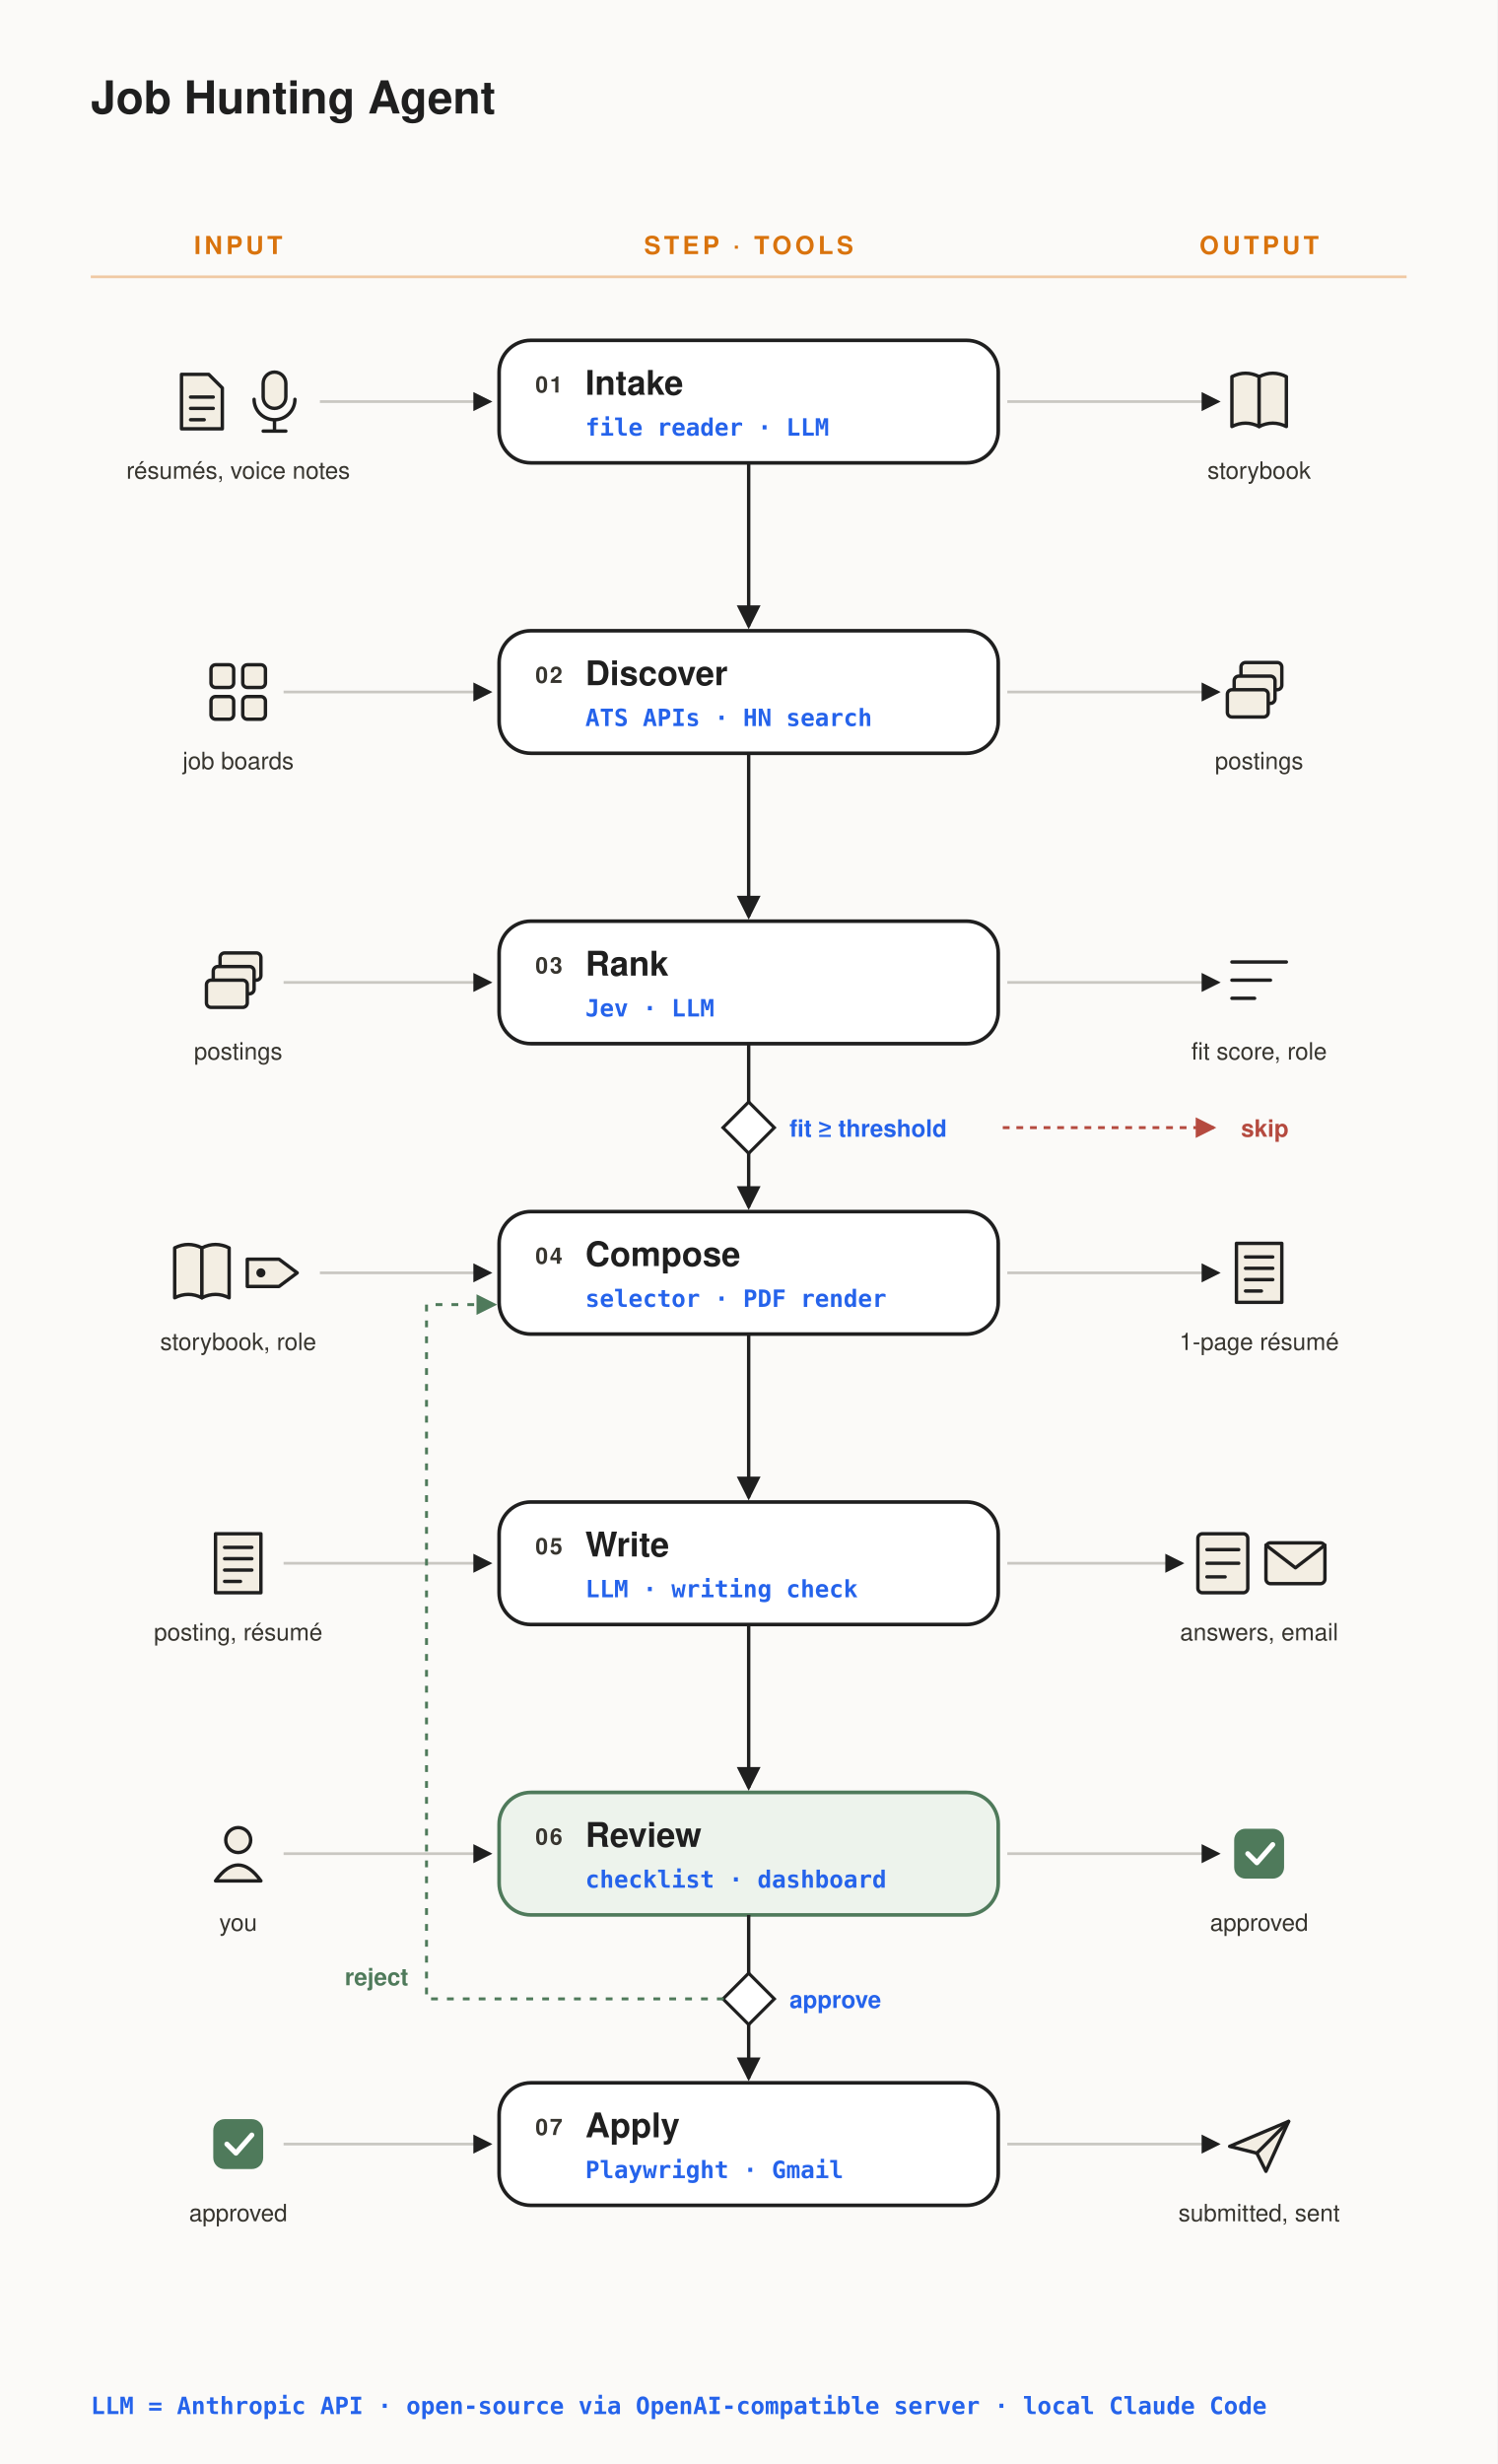
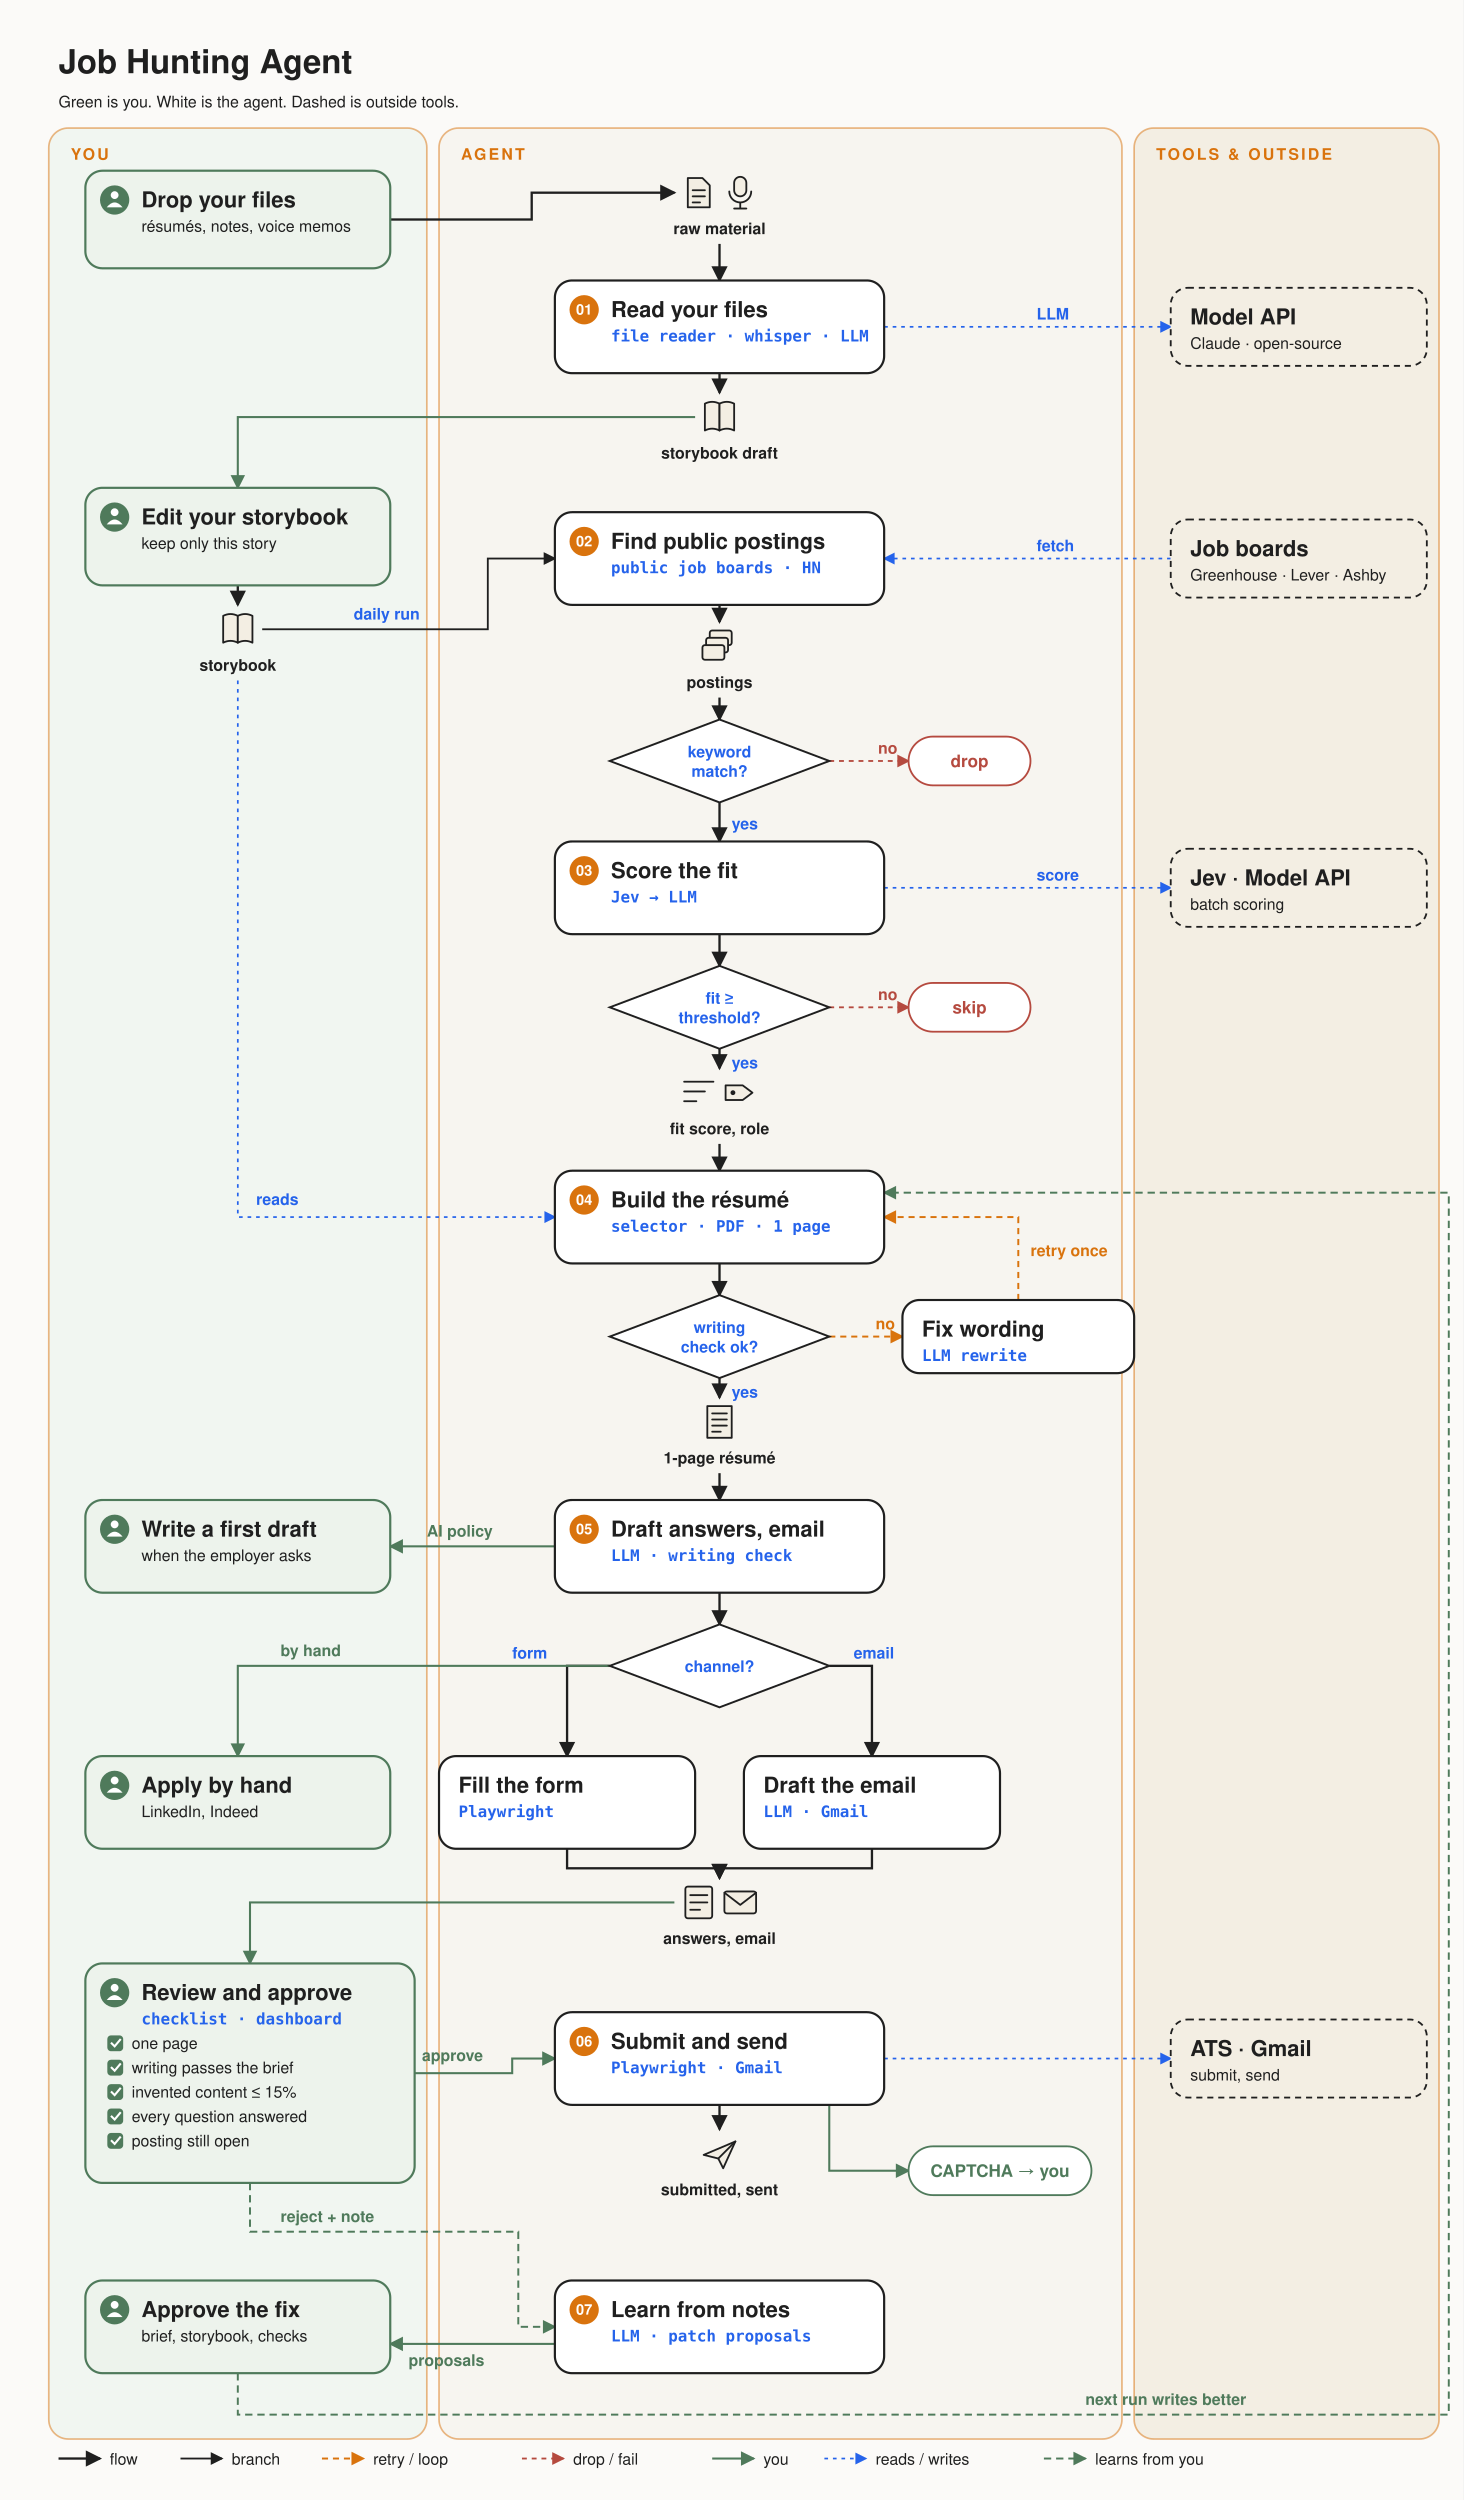
- <svg xmlns="http://www.w3.org/2000/svg" viewBox="0 0 660 1086" font-family="ui-sans-serif, -apple-system, 'Segoe UI', Helvetica, Arial, sans-serif">
+ <svg xmlns="http://www.w3.org/2000/svg" viewBox="0 0 1200 2050" width="1200" height="2050" font-family="ui-sans-serif, -apple-system, 'Segoe UI', Helvetica, Arial, sans-serif">
  <style>
-   .node{fill:#fff;stroke:#1F1F1F;stroke-width:1.6}.gate{fill:#EDF3EC;stroke:#4F7A5B;stroke-width:1.6}
-   .num{font-size:10px;font-weight:700;fill:#37352F;letter-spacing:.08em}.name{font-size:15px;font-weight:600;fill:#1F1F1F}
-   .tool{font-size:10.5px;font-weight:700;fill:#2563EB;font-family:ui-monospace,Menlo,monospace}
-   .lab{font-size:10.5px;fill:#37352F;text-anchor:middle}.hd{font-size:11px;font-weight:700;fill:#D9730D;letter-spacing:.14em;text-anchor:middle}
+   .node{fill:#fff;stroke:#1F1F1F;stroke-width:1.8}.gate{fill:#EDF3EC;stroke:#4F7A5B;stroke-width:1.8}.ext{fill:#F3EEE3;stroke:#1F1F1F;stroke-width:1.5;stroke-dasharray:5 4}
+   .badge{fill:#D9730D}.bn{font-size:12px;font-weight:700;fill:#fff;text-anchor:middle}
+   .name{font-size:18px;font-weight:700;fill:#1F1F1F}.tool{font-size:13px;font-weight:700;fill:#2563EB;font-family:ui-monospace,Menlo,monospace}
+   .what{font-size:13px;fill:#1F1F1F}.lab{font-size:13px;fill:#1F1F1F;text-anchor:middle}.carry{font-size:12.5px;font-weight:600;fill:#1F1F1F;font-family:ui-monospace,Menlo,monospace}
+   .hd{font-size:13px;font-weight:800;fill:#D9730D;letter-spacing:.14em;text-anchor:middle}
  .ic{fill:none;stroke:#1F1F1F;stroke-width:1.5;stroke-linejoin:round;stroke-linecap:round}.icf{fill:#F3EEE3;stroke:#1F1F1F;stroke-width:1.5;stroke-linejoin:round}
-   .flow{stroke:#1F1F1F;stroke-width:1.5;fill:none}.tie{stroke:#C9C7C2;stroke-width:1.2;fill:none}
-   .route{fill:#fff;stroke:#1F1F1F;stroke-width:1.4}.rl{font-size:10.5px;font-weight:700;fill:#2563EB}
-   .no{stroke:#B54A3F;stroke-width:1.3;fill:none;stroke-dasharray:3 3}.loop{stroke:#4F7A5B;stroke-width:1.3;fill:none;stroke-dasharray:3 4}
+   .flow{stroke:#1F1F1F;stroke-width:1.8;fill:none}.tie{stroke:#B9B4AA;stroke-width:1.4;fill:none}.read{stroke:#2563EB;stroke-width:1.4;fill:none;stroke-dasharray:4 4}.write{stroke:#2563EB;stroke-width:1.6;fill:none}
+   .route{fill:#fff;stroke:#1F1F1F;stroke-width:1.6}.rl{font-size:13px;font-weight:700;fill:#2563EB}
+   .no{stroke:#B54A3F;stroke-width:1.5;fill:none;stroke-dasharray:4 4}.loop{stroke:#4F7A5B;stroke-width:1.5;fill:none;stroke-dasharray:4 5}
+   .lane{fill:#F4F1EA}.big{font-size:22px;font-weight:800;fill:#1F1F1F}
</style>
  <defs>
-     <marker id="ar" viewBox="0 0 8 8" refX="7" refY="4" markerWidth="7" markerHeight="7" orient="auto">
-       <path d="M0 0 L8 4 L0 8 z" fill="#1F1F1F" />
-     </marker>
-     <marker id="arg" viewBox="0 0 8 8" refX="7" refY="4" markerWidth="7" markerHeight="7" orient="auto">
-       <path d="M0 0 L8 4 L0 8 z" fill="#4F7A5B" />
-     </marker>
-     <marker id="arr" viewBox="0 0 8 8" refX="7" refY="4" markerWidth="7" markerHeight="7" orient="auto">
-       <path d="M0 0 L8 4 L0 8 z" fill="#B54A3F" />
-     </marker>
    <g id="doc">
      <path class="icf" d="M-9 -12 h12 l6 6 v18 h-18 z" />
      <path class="ic" d="M-5 -2 h10 M-5 3 h10 M-5 8 h6" />
    </g>
    <g id="mic">
      <rect class="icf" x="-5" y="-13" width="10" height="16" rx="5" />
      <path class="ic" d="M-9 -1 a9 9 0 0 0 18 0 M0 8 v5 M-5 13 h10" />
    </g>
    <g id="book">
      <path class="icf" d="M-12 -11 q6 -3 12 0 v22 q-6 -3 -12 0 z" />
      <path class="icf" d="M12 -11 q-6 -3 -12 0 v22 q6 -3 12 0 z" />
    </g>
    <g id="grid">
      <rect class="icf" x="-12" y="-12" width="10" height="10" rx="2" />
      <rect class="icf" x="2" y="-12" width="10" height="10" rx="2" />
      <rect class="icf" x="-12" y="2" width="10" height="10" rx="2" />
      <rect class="icf" x="2" y="2" width="10" height="10" rx="2" />
    </g>
    <g id="cards">
      <rect class="icf" x="-8" y="-13" width="18" height="12" rx="2" />
      <rect class="icf" x="-11" y="-7" width="18" height="12" rx="2" />
      <rect class="icf" x="-14" y="-1" width="18" height="12" rx="2" />
    </g>
    <g id="bars">
      <path class="ic" d="M-12 -9 h24 M-12 -1 h17 M-12 7 h10" />
    </g>
    <g id="page">
      <path class="icf" d="M-10 -13 h20 v26 h-20 z" />
      <path class="ic" d="M-6 -7 h12 M-6 -2 h12 M-6 3 h12 M-6 8 h7" />
    </g>
    <g id="mail">
      <rect class="icf" x="-13" y="-9" width="26" height="18" rx="2" />
      <path class="ic" d="M-13 -8 l13 10 l13 -10" />
    </g>
    <g id="form">
      <rect class="icf" x="-11" y="-13" width="22" height="26" rx="2" />
      <path class="ic" d="M-7 -6 h14 M-7 0 h14 M-7 6 h8" />
    </g>
    <g id="check">
      <rect x="-11" y="-11" width="22" height="22" rx="5" fill="#4F7A5B" />
      <path d="M-5 0 l4 4 l7 -8" fill="none" stroke="#fff" stroke-width="2.2" stroke-linecap="round" stroke-linejoin="round" />
    </g>
    <g id="plane">
      <path class="icf" d="M-13 1 L13 -10 L3 12 L-1 4 Z" />
      <path class="ic" d="M-1 4 L13 -10" />
    </g>
    <g id="person">
      <circle class="icf" cx="0" cy="-6" r="5.5" />
      <path class="icf" d="M-10 12 q10 -14 20 0 z" />
    </g>
    <g id="tag">
      <path class="icf" d="M-12 -6 h14 l8 6 l-8 6 h-14 z" />
      <circle cx="-6" cy="0" r="2" fill="#1F1F1F" />
    </g>
+     <g id="db">
+       <ellipse class="icf" cx="0" cy="-8" rx="11" ry="4" />
+       <path class="icf" d="M-11 -8 v16 a11 4 0 0 0 22 0 v-16" />
+       <path class="ic" d="M-11 0 a11 4 0 0 0 22 0" />
+     </g>
+     <g id="chat">
+       <path class="icf" d="M-12 -10 h24 v16 h-14 l-6 6 v-6 h-4 z" />
+     </g>
+     <g id="code">
+       <rect class="icf" x="-13" y="-11" width="26" height="22" rx="3" />
+       <path class="ic" d="M-5 -3 l-4 3 l4 3 M5 -3 l4 3 l-4 3" />
+     </g>
+     <g id="search">
+       <circle class="icf" cx="-3" cy="-3" r="8" />
+       <path class="ic" d="M3 3 l8 8" />
+     </g>
+     <g id="gear">
+       <circle class="icf" cx="0" cy="0" r="7" />
+       <path class="ic" d="M0 -12 v4 M0 8 v4 M-12 0 h4 M8 0 h4 M-8.5 -8.5 l3 3 M5.5 5.5 l3 3 M-8.5 8.5 l3 -3 M5.5 -5.5 l3 -3" />
+     </g>
+     <g id="clock">
+       <circle class="icf" cx="0" cy="0" r="11" />
+       <path class="ic" d="M0 -6 v6 l4 3" />
+     </g>
+     <g id="image">
+       <rect class="icf" x="-13" y="-10" width="26" height="20" rx="2" />
+       <circle cx="-5" cy="-3" r="2.5" fill="#1F1F1F" />
+       <path class="ic" d="M-11 8 l7 -7 l5 5 l4 -4 l6 6" />
+     </g>
+     <marker id="ar" viewBox="0 0 8 8" refX="7" refY="4" markerWidth="7" markerHeight="7" orient="auto">
+       <path d="M0 0 L8 4 L0 8 z" fill="#1F1F1F" />
+     </marker>
+     <marker id="art" viewBox="0 0 8 8" refX="7" refY="4" markerWidth="7" markerHeight="7" orient="auto">
+       <path d="M0 0 L8 4 L0 8 z" fill="#B9B4AA" />
+     </marker>
+     <marker id="arg" viewBox="0 0 8 8" refX="7" refY="4" markerWidth="7" markerHeight="7" orient="auto">
+       <path d="M0 0 L8 4 L0 8 z" fill="#4F7A5B" />
+     </marker>
+     <marker id="arr" viewBox="0 0 8 8" refX="7" refY="4" markerWidth="7" markerHeight="7" orient="auto">
+       <path d="M0 0 L8 4 L0 8 z" fill="#B54A3F" />
+     </marker>
+     <marker id="arb" viewBox="0 0 8 8" refX="7" refY="4" markerWidth="7" markerHeight="7" orient="auto">
+       <path d="M0 0 L8 4 L0 8 z" fill="#2563EB" />
+     </marker>
  </defs>
-   <rect width="660" height="1086" fill="#FBFAF8" />
-   <text x="40" y="50" font-size="20" font-weight="700" fill="#1F1F1F">Job Hunting Agent</text>
-   <text class="hd" x="105" y="112">INPUT</text>
-   <text class="hd" x="330" y="112">STEP · TOOLS</text>
-   <text class="hd" x="555" y="112">OUTPUT</text>
-   <path stroke="#F0C9A4" stroke-width="1.2" d="M40 122 H620" />
-   <use href="#doc" x="89" y="177" />
-   <use href="#mic" x="121" y="177" />
-   <text class="lab" x="105" y="211">résumés, voice notes</text>
-   <path class="tie" d="M141 177 H216" marker-end="url(#ar)" style="stroke:#C9C7C2" />
-   <rect class="node" x="220" y="150" width="220" height="54" rx="14" />
-   <text class="num" x="236" y="173">01</text>
-   <text class="name" x="258" y="174">Intake</text>
-   <text class="tool" x="258" y="192">file reader · LLM</text>
-   <path class="tie" d="M444 177 H537" marker-end="url(#ar)" style="stroke:#C9C7C2" />
-   <use href="#book" x="555" y="177" />
-   <text class="lab" x="555" y="211">storybook</text>
-   <path class="flow" d="M330 204 V276" marker-end="url(#ar)" />
-   <use href="#grid" x="105" y="305" />
-   <text class="lab" x="105" y="339">job boards</text>
-   <path class="tie" d="M125 305 H216" marker-end="url(#ar)" style="stroke:#C9C7C2" />
-   <rect class="node" x="220" y="278" width="220" height="54" rx="14" />
-   <text class="num" x="236" y="301">02</text>
-   <text class="name" x="258" y="302">Discover</text>
-   <text class="tool" x="258" y="320">ATS APIs · HN search</text>
-   <path class="tie" d="M444 305 H537" marker-end="url(#ar)" style="stroke:#C9C7C2" />
-   <use href="#cards" x="555" y="305" />
-   <text class="lab" x="555" y="339">postings</text>
-   <path class="flow" d="M330 332 V404" marker-end="url(#ar)" />
-   <use href="#cards" x="105" y="433" />
-   <text class="lab" x="105" y="467">postings</text>
-   <path class="tie" d="M125 433 H216" marker-end="url(#ar)" style="stroke:#C9C7C2" />
-   <rect class="node" x="220" y="406" width="220" height="54" rx="14" />
-   <text class="num" x="236" y="429">03</text>
-   <text class="name" x="258" y="430">Rank</text>
-   <text class="tool" x="258" y="448">Jev · LLM</text>
-   <path class="tie" d="M444 433 H537" marker-end="url(#ar)" style="stroke:#C9C7C2" />
-   <use href="#bars" x="555" y="433" />
-   <text class="lab" x="555" y="467">fit score, role</text>
-   <path class="flow" d="M330 460 V486" />
-   <rect class="route" x="322" y="489" width="16" height="16" transform="rotate(45 330 497)" />
-   <path class="flow" d="M330 508 V532" marker-end="url(#ar)" />
-   <text class="rl" x="348" y="501">fit ≥ threshold</text>
-   <path class="no" d="M442 497 H535" marker-end="url(#arr)" />
-   <text class="rl" x="547" y="501" style="fill:#B54A3F">skip</text>
-   <use href="#book" x="89" y="561" />
-   <use href="#tag" x="121" y="561" />
-   <text class="lab" x="105" y="595">storybook, role</text>
-   <path class="tie" d="M141 561 H216" marker-end="url(#ar)" style="stroke:#C9C7C2" />
-   <rect class="node" x="220" y="534" width="220" height="54" rx="14" />
-   <text class="num" x="236" y="557">04</text>
-   <text class="name" x="258" y="558">Compose</text>
-   <text class="tool" x="258" y="576">selector · PDF render</text>
-   <path class="tie" d="M444 561 H537" marker-end="url(#ar)" style="stroke:#C9C7C2" />
-   <use href="#page" x="555" y="561" />
-   <text class="lab" x="555" y="595">1-page résumé</text>
-   <path class="flow" d="M330 588 V660" marker-end="url(#ar)" />
-   <use href="#page" x="105" y="689" />
-   <text class="lab" x="105" y="723">posting, résumé</text>
-   <path class="tie" d="M125 689 H216" marker-end="url(#ar)" style="stroke:#C9C7C2" />
-   <rect class="node" x="220" y="662" width="220" height="54" rx="14" />
-   <text class="num" x="236" y="685">05</text>
-   <text class="name" x="258" y="686">Write</text>
-   <text class="tool" x="258" y="704">LLM · writing check</text>
-   <path class="tie" d="M444 689 H521" marker-end="url(#ar)" style="stroke:#C9C7C2" />
-   <use href="#form" x="539" y="689" />
-   <use href="#mail" x="571" y="689" />
-   <text class="lab" x="555" y="723">answers, email</text>
-   <path class="flow" d="M330 716 V788" marker-end="url(#ar)" />
-   <use href="#person" x="105" y="817" />
-   <text class="lab" x="105" y="851">you</text>
-   <path class="tie" d="M125 817 H216" marker-end="url(#ar)" style="stroke:#C9C7C2" />
-   <rect class="gate" x="220" y="790" width="220" height="54" rx="14" />
-   <text class="num" x="236" y="813">06</text>
-   <text class="name" x="258" y="814">Review</text>
-   <text class="tool" x="258" y="832">checklist · dashboard</text>
-   <path class="tie" d="M444 817 H537" marker-end="url(#ar)" style="stroke:#C9C7C2" />
-   <use href="#check" x="555" y="817" />
-   <text class="lab" x="555" y="851">approved</text>
-   <path class="flow" d="M330 844 V870" />
-   <rect class="route" x="322" y="873" width="16" height="16" transform="rotate(45 330 881)" />
-   <path class="flow" d="M330 892 V916" marker-end="url(#ar)" />
-   <text class="rl" x="348" y="885">approve</text>
-   <path class="loop" d="M319 881 H188 V575 H218" marker-end="url(#arg)" />
-   <text class="rl" x="180" y="875" style="fill:#4F7A5B;text-anchor:end">reject</text>
-   <use href="#check" x="105" y="945" />
-   <text class="lab" x="105" y="979">approved</text>
-   <path class="tie" d="M125 945 H216" marker-end="url(#ar)" style="stroke:#C9C7C2" />
-   <rect class="node" x="220" y="918" width="220" height="54" rx="14" />
-   <text class="num" x="236" y="941">07</text>
-   <text class="name" x="258" y="942">Apply</text>
-   <text class="tool" x="258" y="960">Playwright · Gmail</text>
-   <path class="tie" d="M444 945 H537" marker-end="url(#ar)" style="stroke:#C9C7C2" />
-   <use href="#plane" x="555" y="945" />
-   <text class="lab" x="555" y="979">submitted, sent</text>
-   <text class="tool" x="40" y="1064">LLM = Anthropic API · open-source via OpenAI-compatible server · local Claude Code</text>
+   <defs>
+     <marker id="aro" viewBox="0 0 8 8" refX="7" refY="4" markerWidth="7" markerHeight="7" orient="auto">
+       <path d="M0 0 L8 4 L0 8 z" fill="#D9730D" />
+     </marker>
+   </defs>
+   <rect width="1200" height="2050" fill="#FBFAF8" />
+   <text x="48" y="60" font-size="27" font-weight="800" fill="#1F1F1F">Job Hunting Agent</text>
+   <text class="what" x="48" y="88">Green is you. White is the agent. Dashed is outside tools.</text>
+   <rect x="40" y="105" width="310" height="1895" rx="16" fill="#F1F6F1" stroke="#D9730D" stroke-opacity=".5" stroke-width="1.4" />
+   <text class="hd" x="58" y="131" style="text-anchor:start">YOU</text>
+   <rect x="360" y="105" width="560" height="1895" rx="16" fill="#F7F5F0" stroke="#D9730D" stroke-opacity=".5" stroke-width="1.4" />
+   <text class="hd" x="378" y="131" style="text-anchor:start">AGENT</text>
+   <rect x="930" y="105" width="250" height="1895" rx="16" fill="#F3EEE3" stroke="#D9730D" stroke-opacity=".5" stroke-width="1.4" />
+   <text class="hd" x="948" y="131" style="text-anchor:start">TOOLS &amp; OUTSIDE</text>
+   <path d="M320 180 L436 180 L436 158 L553 158" fill="none" stroke="#1F1F1F" stroke-width="1.9" marker-end="url(#ar)" />
+   <path d="M590 200 L590 230" fill="none" stroke="#1F1F1F" stroke-width="1.9" marker-end="url(#ar)" />
+   <path d="M725 268 L960 268" fill="none" stroke="#2563EB" stroke-width="1.4" stroke-dasharray="3 4" marker-end="url(#arb)" />
+   <path d="M590 306 L590 322" fill="none" stroke="#1F1F1F" stroke-width="1.9" marker-end="url(#ar)" />
+   <path d="M570 342 L195 342 L195 400" fill="none" stroke="#4F7A5B" stroke-width="1.7" marker-end="url(#arg)" />
+   <path d="M195 480 L195 496" fill="none" stroke="#1F1F1F" stroke-width="1.9" marker-end="url(#ar)" />
+   <path d="M215 516 L400 516 L400 458 L455 458" fill="none" stroke="#1F1F1F" stroke-width="1.5" marker-end="url(#ar)" />
+   <path d="M960 458 L725 458" fill="none" stroke="#2563EB" stroke-width="1.4" stroke-dasharray="3 4" marker-end="url(#arb)" />
+   <path d="M590 496 L590 510" fill="none" stroke="#1F1F1F" stroke-width="1.9" marker-end="url(#ar)" />
+   <path d="M590 572 L590 590" fill="none" stroke="#1F1F1F" stroke-width="1.9" marker-end="url(#ar)" />
+   <path d="M680 624 L745 624" fill="none" stroke="#B54A3F" stroke-width="1.5" stroke-dasharray="4 4" marker-end="url(#arr)" />
+   <path d="M590 658 L590 690" fill="none" stroke="#1F1F1F" stroke-width="1.9" marker-end="url(#ar)" />
+   <path d="M725 728 L960 728" fill="none" stroke="#2563EB" stroke-width="1.4" stroke-dasharray="3 4" marker-end="url(#arb)" />
+   <path d="M590 766 L590 792" fill="none" stroke="#1F1F1F" stroke-width="1.9" marker-end="url(#ar)" />
+   <path d="M680 826 L745 826" fill="none" stroke="#B54A3F" stroke-width="1.5" stroke-dasharray="4 4" marker-end="url(#arr)" />
+   <path d="M590 860 L590 876" fill="none" stroke="#1F1F1F" stroke-width="1.9" marker-end="url(#ar)" />
+   <path d="M590 938 L590 960" fill="none" stroke="#1F1F1F" stroke-width="1.9" marker-end="url(#ar)" />
+   <path d="M195 558 L195 998 L455 998" fill="none" stroke="#2563EB" stroke-width="1.4" stroke-dasharray="3 4" marker-end="url(#arb)" />
+   <path d="M590 1036 L590 1062" fill="none" stroke="#1F1F1F" stroke-width="1.9" marker-end="url(#ar)" />
+   <path d="M680 1096 L740 1096" fill="none" stroke="#D9730D" stroke-width="1.6" stroke-dasharray="5 4" marker-end="url(#aro)" />
+   <path d="M835 1066 L835 998 L725 998" fill="none" stroke="#D9730D" stroke-width="1.6" stroke-dasharray="5 4" marker-end="url(#aro)" />
+   <path d="M590 1130 L590 1146" fill="none" stroke="#1F1F1F" stroke-width="1.9" marker-end="url(#ar)" />
+   <path d="M590 1208 L590 1230" fill="none" stroke="#1F1F1F" stroke-width="1.9" marker-end="url(#ar)" />
+   <path d="M455 1268 L320 1268" fill="none" stroke="#4F7A5B" stroke-width="1.7" marker-end="url(#arg)" />
+   <path d="M590 1306 L590 1332" fill="none" stroke="#1F1F1F" stroke-width="1.9" marker-end="url(#ar)" />
+   <path d="M500 1366 L465 1366 L465 1440" fill="none" stroke="#1F1F1F" stroke-width="1.9" marker-end="url(#ar)" />
+   <path d="M680 1366 L715 1366 L715 1440" fill="none" stroke="#1F1F1F" stroke-width="1.9" marker-end="url(#ar)" />
+   <path d="M500 1366 L195 1366 L195 1440" fill="none" stroke="#4F7A5B" stroke-width="1.7" marker-end="url(#arg)" />
+   <path d="M465 1516 L465 1532 L590 1532 L590 1540" fill="none" stroke="#1F1F1F" stroke-width="1.9" marker-end="url(#ar)" />
+   <path d="M715 1516 L715 1532 L590 1532 L590 1540" fill="none" stroke="#1F1F1F" stroke-width="1.9" marker-end="url(#ar)" />
+   <path d="M553 1560 L205 1560 L205 1610" fill="none" stroke="#4F7A5B" stroke-width="1.7" marker-end="url(#arg)" />
+   <path d="M340 1700 L420 1700 L420 1688 L455 1688" fill="none" stroke="#4F7A5B" stroke-width="1.7" marker-end="url(#arg)" />
+   <path d="M725 1688 L960 1688" fill="none" stroke="#2563EB" stroke-width="1.4" stroke-dasharray="3 4" marker-end="url(#arb)" />
+   <path d="M680 1726 L680 1780 L745 1780" fill="none" stroke="#4F7A5B" stroke-width="1.7" marker-end="url(#arg)" />
+   <path d="M590 1726 L590 1746" fill="none" stroke="#1F1F1F" stroke-width="1.9" marker-end="url(#ar)" />
+   <path d="M205 1790 L205 1830 L425 1830 L425 1908 L455 1908" fill="none" stroke="#4F7A5B" stroke-width="1.6" stroke-dasharray="6 4" marker-end="url(#arg)" />
+   <path d="M455 1922 L320 1922" fill="none" stroke="#4F7A5B" stroke-width="1.7" marker-end="url(#arg)" />
+   <path d="M195 1946 L195 1980 L1188 1980 L1188 978 L725 978" fill="none" stroke="#4F7A5B" stroke-width="1.6" stroke-dasharray="6 4" marker-end="url(#arg)" />
+   <rect class="gate" x="70" y="140" width="250" height="80" rx="14" />
+   <circle cx="94" cy="164" r="12" fill="#4F7A5B" />
+   <circle cx="94" cy="160" r="3.2" fill="#fff" />
+   <path d="M87.5 170 q6.5 -8 13 0" fill="#fff" />
+   <text class="name" x="116" y="170">Drop your files</text>
+   <text class="what" x="116" y="190">résumés, notes, voice memos</text>
+   <use href="#doc" x="573" y="158" />
+   <use href="#mic" x="607" y="158" />
+   <text class="lab" x="590.0" y="192" style="font-weight:600">raw material</text>
+   <rect class="node" x="455" y="230" width="270" height="76" rx="14" />
+   <circle class="badge" cx="479" cy="254" r="12" />
+   <text class="bn" x="479" y="258">01</text>
+   <text class="name" x="501" y="260">Read your files</text>
+   <text class="tool" x="501" y="280">file reader · whisper · LLM</text>
+   <rect class="ext" x="960" y="236" width="210" height="64" rx="14" />
+   <text class="name" x="976" y="266">Model API</text>
+   <text class="what" x="976" y="286">Claude · open-source</text>
+   <use href="#book" x="590" y="342" />
+   <text class="lab" x="590.0" y="376" style="font-weight:600">storybook draft</text>
+   <rect class="gate" x="70" y="400" width="250" height="80" rx="14" />
+   <circle cx="94" cy="424" r="12" fill="#4F7A5B" />
+   <circle cx="94" cy="420" r="3.2" fill="#fff" />
+   <path d="M87.5 430 q6.5 -8 13 0" fill="#fff" />
+   <text class="name" x="116" y="430">Edit your storybook</text>
+   <text class="what" x="116" y="450">keep only this story</text>
+   <use href="#book" x="195" y="516" />
+   <text class="lab" x="195.0" y="550" style="font-weight:600">storybook</text>
+   <rect class="node" x="455" y="420" width="270" height="76" rx="14" />
+   <circle class="badge" cx="479" cy="444" r="12" />
+   <text class="bn" x="479" y="448">02</text>
+   <text class="name" x="501" y="450">Find public postings</text>
+   <text class="tool" x="501" y="470">public job boards · HN</text>
+   <rect class="ext" x="960" y="426" width="210" height="64" rx="14" />
+   <text class="name" x="976" y="456">Job boards</text>
+   <text class="what" x="976" y="476">Greenhouse · Lever · Ashby</text>
+   <use href="#cards" x="590" y="530" />
+   <text class="lab" x="590.0" y="564" style="font-weight:600">postings</text>
+   <polygon points="590.0,590 680,624.0 590.0,658 500,624.0" fill="#fff" stroke="#1F1F1F" stroke-width="1.6" />
+   <text class="rl" x="590.0" y="621.0" style="text-anchor:middle">keyword</text>
+   <text class="rl" x="590.0" y="637.0" style="text-anchor:middle">match?</text>
+   <rect x="745" y="604" width="100" height="40" rx="20.0" fill="#fff" stroke="#B54A3F" stroke-width="1.5" />
+   <text class="name" x="795.0" y="629.0" style="font-size:14px;text-anchor:middle;fill:#B54A3F">drop</text>
+   <rect class="node" x="455" y="690" width="270" height="76" rx="14" />
+   <circle class="badge" cx="479" cy="714" r="12" />
+   <text class="bn" x="479" y="718">03</text>
+   <text class="name" x="501" y="720">Score the fit</text>
+   <text class="tool" x="501" y="740">Jev → LLM</text>
+   <rect class="ext" x="960" y="696" width="210" height="64" rx="14" />
+   <text class="name" x="976" y="726">Jev · Model API</text>
+   <text class="what" x="976" y="746">batch scoring</text>
+   <polygon points="590.0,792 680,826.0 590.0,860 500,826.0" fill="#fff" stroke="#1F1F1F" stroke-width="1.6" />
+   <text class="rl" x="590.0" y="823.0" style="text-anchor:middle">fit ≥</text>
+   <text class="rl" x="590.0" y="839.0" style="text-anchor:middle">threshold?</text>
+   <rect x="745" y="806" width="100" height="40" rx="20.0" fill="#fff" stroke="#B54A3F" stroke-width="1.5" />
+   <text class="name" x="795.0" y="831.0" style="font-size:14px;text-anchor:middle;fill:#B54A3F">skip</text>
+   <use href="#bars" x="573" y="896" />
+   <use href="#tag" x="607" y="896" />
+   <text class="lab" x="590.0" y="930" style="font-weight:600">fit score, role</text>
+   <rect class="node" x="455" y="960" width="270" height="76" rx="14" />
+   <circle class="badge" cx="479" cy="984" r="12" />
+   <text class="bn" x="479" y="988">04</text>
+   <text class="name" x="501" y="990">Build the résumé</text>
+   <text class="tool" x="501" y="1010">selector · PDF · 1 page</text>
+   <polygon points="590.0,1062 680,1096.0 590.0,1130 500,1096.0" fill="#fff" stroke="#1F1F1F" stroke-width="1.6" />
+   <text class="rl" x="590.0" y="1093.0" style="text-anchor:middle">writing</text>
+   <text class="rl" x="590.0" y="1109.0" style="text-anchor:middle">check ok?</text>
+   <rect class="node" x="740" y="1066" width="190" height="60" rx="14" />
+   <text class="name" x="756" y="1096">Fix wording</text>
+   <text class="tool" x="756" y="1116">LLM rewrite</text>
+   <use href="#page" x="590" y="1166" />
+   <text class="lab" x="590.0" y="1200" style="font-weight:600">1-page résumé</text>
+   <rect class="node" x="455" y="1230" width="270" height="76" rx="14" />
+   <circle class="badge" cx="479" cy="1254" r="12" />
+   <text class="bn" x="479" y="1258">05</text>
+   <text class="name" x="501" y="1260">Draft answers, email</text>
+   <text class="tool" x="501" y="1280">LLM · writing check</text>
+   <rect class="gate" x="70" y="1230" width="250" height="76" rx="14" />
+   <circle cx="94" cy="1254" r="12" fill="#4F7A5B" />
+   <circle cx="94" cy="1250" r="3.2" fill="#fff" />
+   <path d="M87.5 1260 q6.5 -8 13 0" fill="#fff" />
+   <text class="name" x="116" y="1260">Write a first draft</text>
+   <text class="what" x="116" y="1280">when the employer asks</text>
+   <polygon points="590.0,1332 680,1366.0 590.0,1400 500,1366.0" fill="#fff" stroke="#1F1F1F" stroke-width="1.6" />
+   <text class="rl" x="590.0" y="1371.0" style="text-anchor:middle">channel?</text>
+   <rect class="node" x="360" y="1440" width="210" height="76" rx="14" />
+   <text class="name" x="376" y="1470">Fill the form</text>
+   <text class="tool" x="376" y="1490">Playwright</text>
+   <rect class="node" x="610" y="1440" width="210" height="76" rx="14" />
+   <text class="name" x="626" y="1470">Draft the email</text>
+   <text class="tool" x="626" y="1490">LLM · Gmail</text>
+   <rect class="gate" x="70" y="1440" width="250" height="76" rx="14" />
+   <circle cx="94" cy="1464" r="12" fill="#4F7A5B" />
+   <circle cx="94" cy="1460" r="3.2" fill="#fff" />
+   <path d="M87.5 1470 q6.5 -8 13 0" fill="#fff" />
+   <text class="name" x="116" y="1470">Apply by hand</text>
+   <text class="what" x="116" y="1490">LinkedIn, Indeed</text>
+   <use href="#form" x="573" y="1560" />
+   <use href="#mail" x="607" y="1560" />
+   <text class="lab" x="590.0" y="1594" style="font-weight:600">answers, email</text>
+   <rect class="gate" x="70" y="1610" width="270" height="180" rx="14" />
+   <circle cx="94" cy="1634" r="12" fill="#4F7A5B" />
+   <circle cx="94" cy="1630" r="3.2" fill="#fff" />
+   <path d="M87.5 1640 q6.5 -8 13 0" fill="#fff" />
+   <text class="name" x="116" y="1640">Review and approve</text>
+   <text class="tool" x="116" y="1660">checklist · dashboard</text>
+   <rect x="88" y="1669" width="13" height="13" rx="3" fill="#4F7A5B" />
+   <path d="M91 1675 l3 3 l5 -6" fill="none" stroke="#fff" stroke-width="1.7" />
+   <text class="what" x="108" y="1680">one page</text>
+   <rect x="88" y="1689" width="13" height="13" rx="3" fill="#4F7A5B" />
+   <path d="M91 1695 l3 3 l5 -6" fill="none" stroke="#fff" stroke-width="1.7" />
+   <text class="what" x="108" y="1700">writing passes the brief</text>
+   <rect x="88" y="1709" width="13" height="13" rx="3" fill="#4F7A5B" />
+   <path d="M91 1715 l3 3 l5 -6" fill="none" stroke="#fff" stroke-width="1.7" />
+   <text class="what" x="108" y="1720">invented content ≤ 15%</text>
+   <rect x="88" y="1729" width="13" height="13" rx="3" fill="#4F7A5B" />
+   <path d="M91 1735 l3 3 l5 -6" fill="none" stroke="#fff" stroke-width="1.7" />
+   <text class="what" x="108" y="1740">every question answered</text>
+   <rect x="88" y="1749" width="13" height="13" rx="3" fill="#4F7A5B" />
+   <path d="M91 1755 l3 3 l5 -6" fill="none" stroke="#fff" stroke-width="1.7" />
+   <text class="what" x="108" y="1760">posting still open</text>
+   <rect class="node" x="455" y="1650" width="270" height="76" rx="14" />
+   <circle class="badge" cx="479" cy="1674" r="12" />
+   <text class="bn" x="479" y="1678">06</text>
+   <text class="name" x="501" y="1680">Submit and send</text>
+   <text class="tool" x="501" y="1700">Playwright · Gmail</text>
+   <rect class="ext" x="960" y="1656" width="210" height="64" rx="14" />
+   <text class="name" x="976" y="1686">ATS · Gmail</text>
+   <text class="what" x="976" y="1706">submit, send</text>
+   <rect x="745" y="1760" width="150" height="40" rx="20.0" fill="#fff" stroke="#4F7A5B" stroke-width="1.5" />
+   <text class="name" x="820.0" y="1785.0" style="font-size:14px;text-anchor:middle;fill:#4F7A5B">CAPTCHA → you</text>
+   <use href="#plane" x="590" y="1766" />
+   <text class="lab" x="590.0" y="1800" style="font-weight:600">submitted, sent</text>
+   <rect class="node" x="455" y="1870" width="270" height="76" rx="14" />
+   <circle class="badge" cx="479" cy="1894" r="12" />
+   <text class="bn" x="479" y="1898">07</text>
+   <text class="name" x="501" y="1900">Learn from notes</text>
+   <text class="tool" x="501" y="1920">LLM · patch proposals</text>
+   <rect class="gate" x="70" y="1870" width="250" height="76" rx="14" />
+   <circle cx="94" cy="1894" r="12" fill="#4F7A5B" />
+   <circle cx="94" cy="1890" r="3.2" fill="#fff" />
+   <path d="M87.5 1900 q6.5 -8 13 0" fill="#fff" />
+   <text class="name" x="116" y="1900">Approve the fix</text>
+   <text class="what" x="116" y="1920">brief, storybook, checks</text>
+   <text class="rl" x="850" y="262" style="fill:#2563EB">LLM</text>
+   <text class="rl" x="290" y="508" style="fill:#2563EB">daily run</text>
+   <text class="rl" x="850" y="452" style="fill:#2563EB">fetch</text>
+   <text class="rl" x="720" y="618" style="fill:#B54A3F">no</text>
+   <text class="rl" x="600" y="680" style="fill:#2563EB">yes</text>
+   <text class="rl" x="850" y="722" style="fill:#2563EB">score</text>
+   <text class="rl" x="720" y="820" style="fill:#B54A3F">no</text>
+   <text class="rl" x="600" y="876" style="fill:#2563EB">yes</text>
+   <text class="rl" x="210" y="988" style="fill:#2563EB">reads</text>
+   <text class="rl" x="718" y="1090" style="fill:#D9730D">no</text>
+   <text class="rl" x="845" y="1030" style="fill:#D9730D">retry once</text>
+   <text class="rl" x="600" y="1146" style="fill:#2563EB">yes</text>
+   <text class="rl" x="350" y="1260" style="fill:#4F7A5B">AI policy</text>
+   <text class="rl" x="420" y="1360" style="fill:#2563EB">form</text>
+   <text class="rl" x="700" y="1360" style="fill:#2563EB">email</text>
+   <text class="rl" x="230" y="1358" style="fill:#4F7A5B">by hand</text>
+   <text class="rl" x="346" y="1690" style="fill:#4F7A5B">approve</text>
+   <text class="rl" x="230" y="1822" style="fill:#4F7A5B">reject + note</text>
+   <text class="rl" x="335" y="1940" style="fill:#4F7A5B">proposals</text>
+   <text class="rl" x="890" y="1972" style="fill:#4F7A5B">next run writes better</text>
+   <path d="M48 2016 H82" stroke="#1F1F1F" stroke-width="1.9" marker-end="url(#ar)" />
+   <text class="what" x="90" y="2021">flow</text>
+   <path d="M148 2016 H182" stroke="#1F1F1F" stroke-width="1.5" marker-end="url(#ar)" />
+   <text class="what" x="190" y="2021">branch</text>
+   <path d="M264 2016 H298" stroke="#D9730D" stroke-width="1.6" stroke-dasharray="5 4" marker-end="url(#aro)" />
+   <text class="what" x="306" y="2021">retry / loop</text>
+   <path d="M428 2016 H462" stroke="#B54A3F" stroke-width="1.5" stroke-dasharray="4 4" marker-end="url(#arr)" />
+   <text class="what" x="470" y="2021">drop / fail</text>
+   <path d="M584 2016 H618" stroke="#4F7A5B" stroke-width="1.7" marker-end="url(#arg)" />
+   <text class="what" x="626" y="2021">you</text>
+   <path d="M676 2016 H710" stroke="#2563EB" stroke-width="1.4" stroke-dasharray="3 4" marker-end="url(#arb)" />
+   <text class="what" x="718" y="2021">reads / writes</text>
+   <path d="M856 2016 H890" stroke="#4F7A5B" stroke-width="1.6" stroke-dasharray="6 4" marker-end="url(#arg)" />
+   <text class="what" x="898" y="2021">learns from you</text>
</svg>
